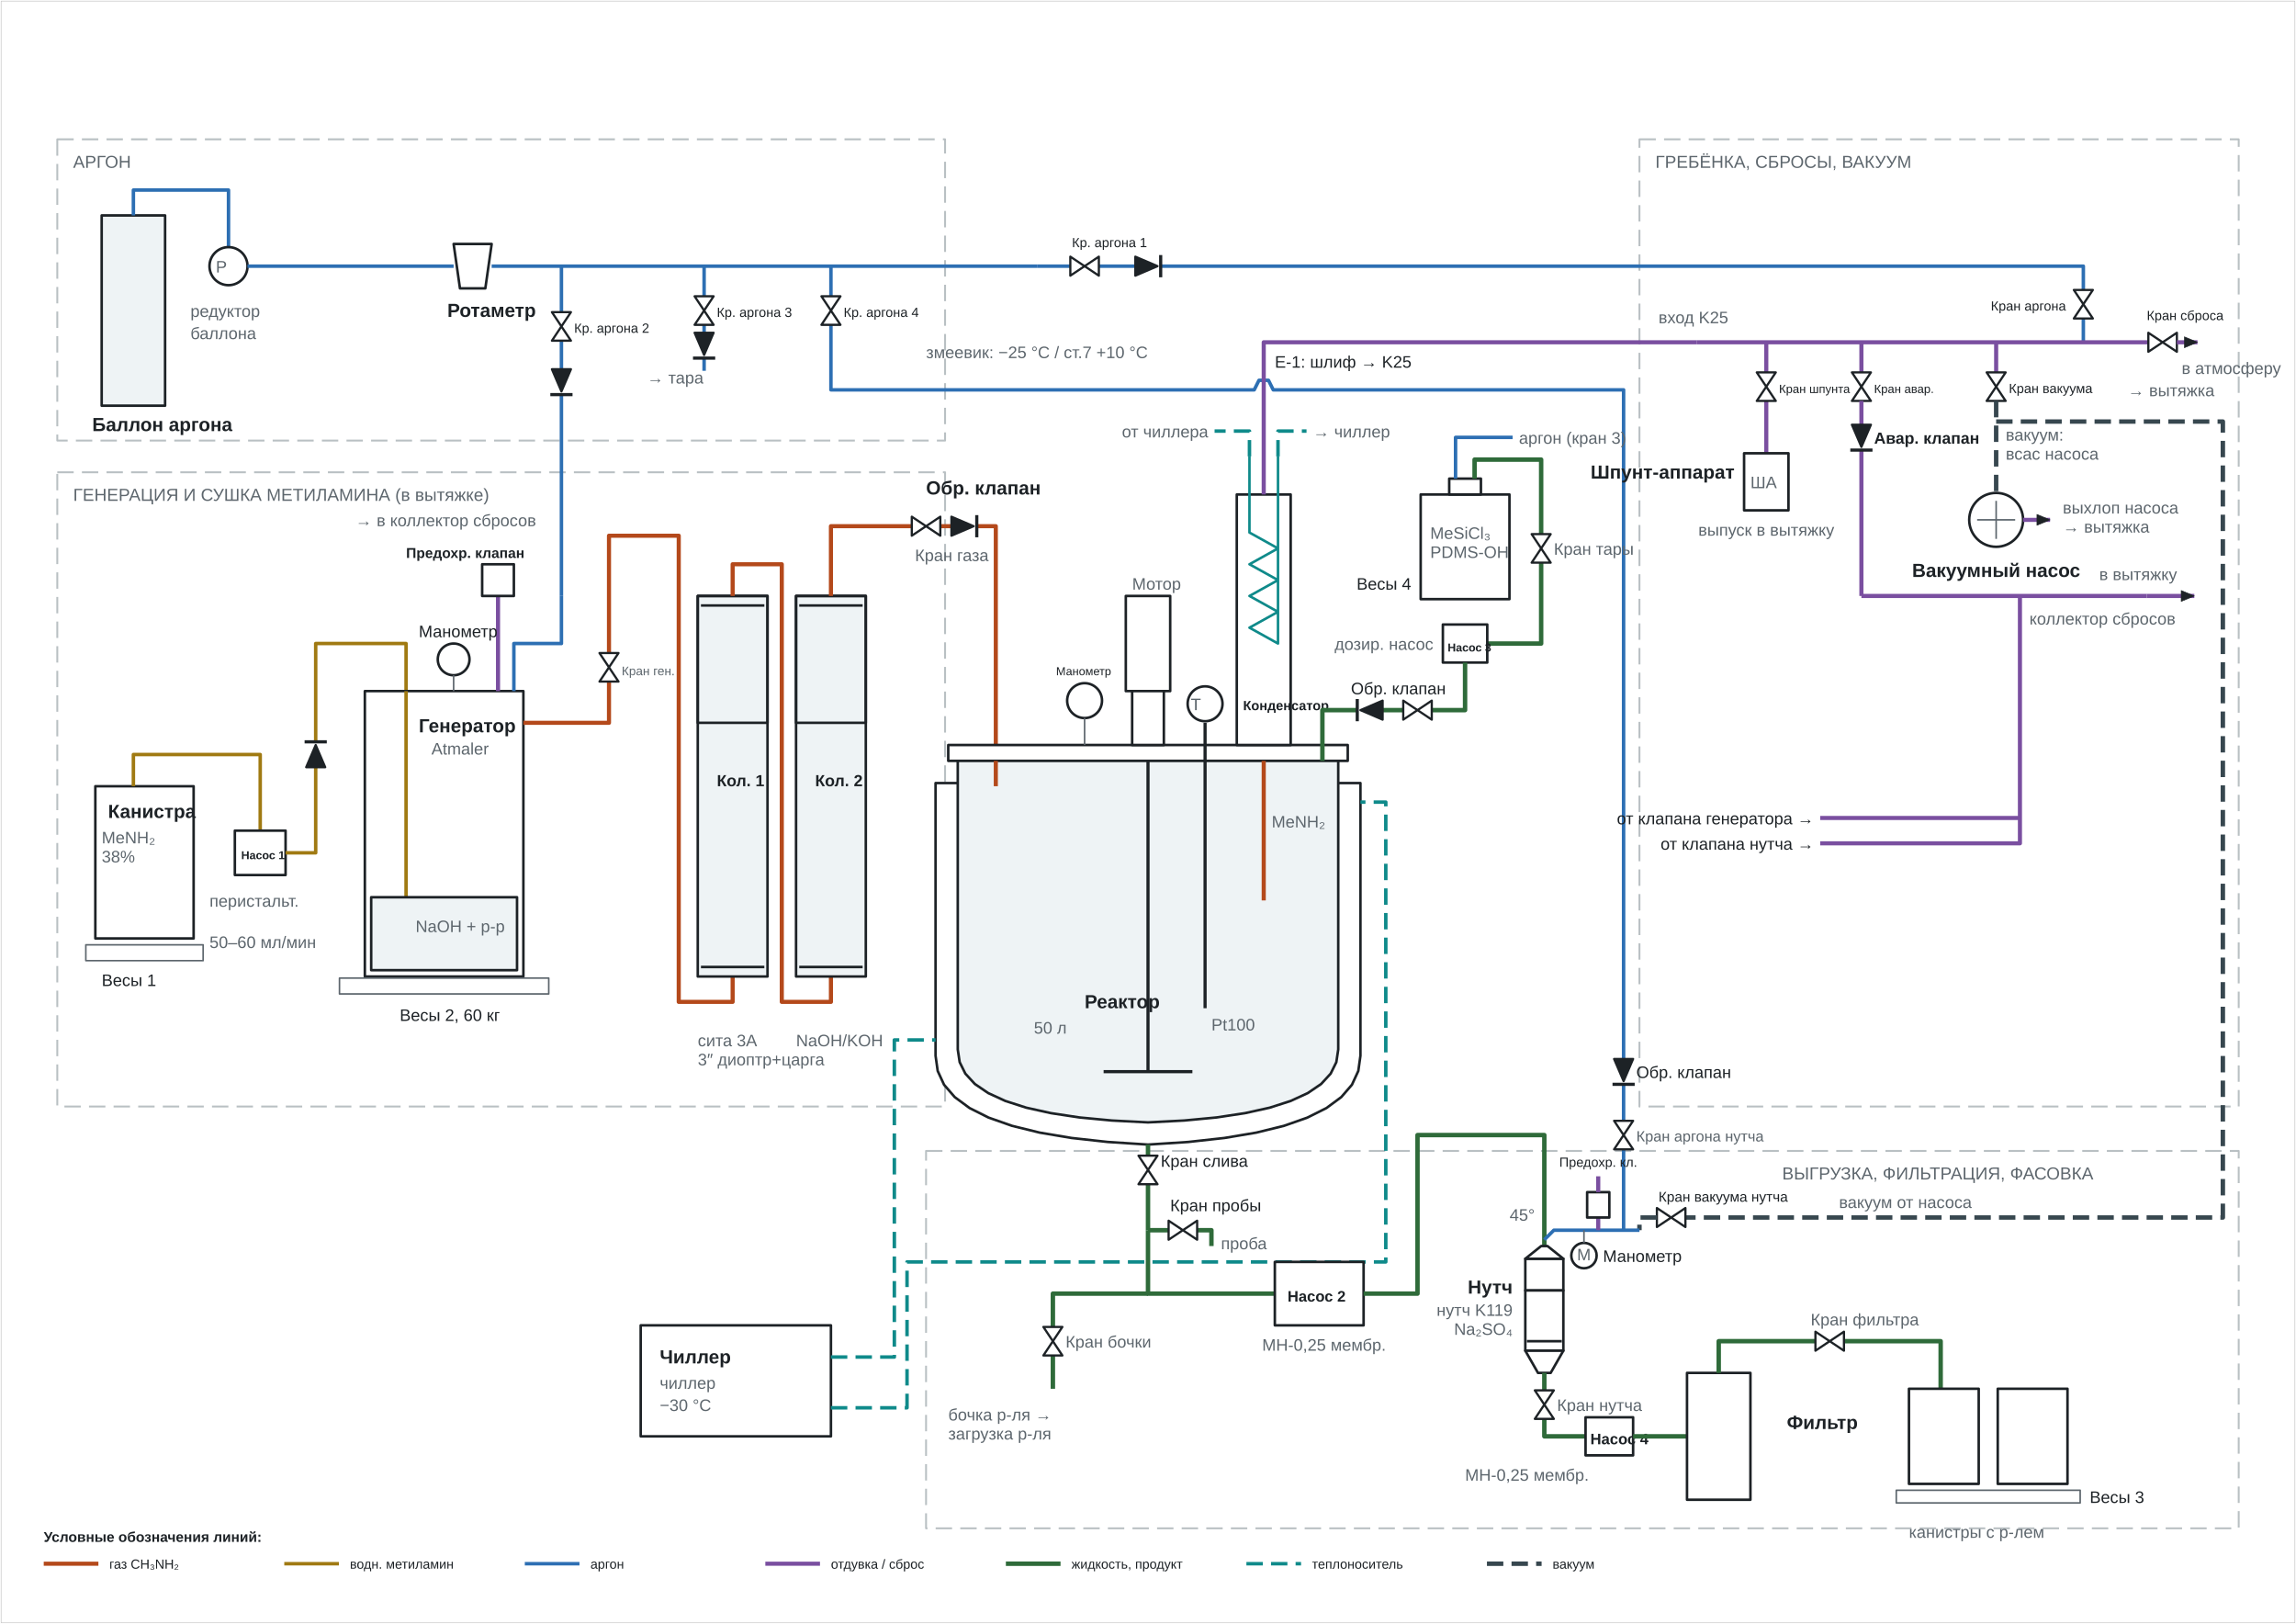
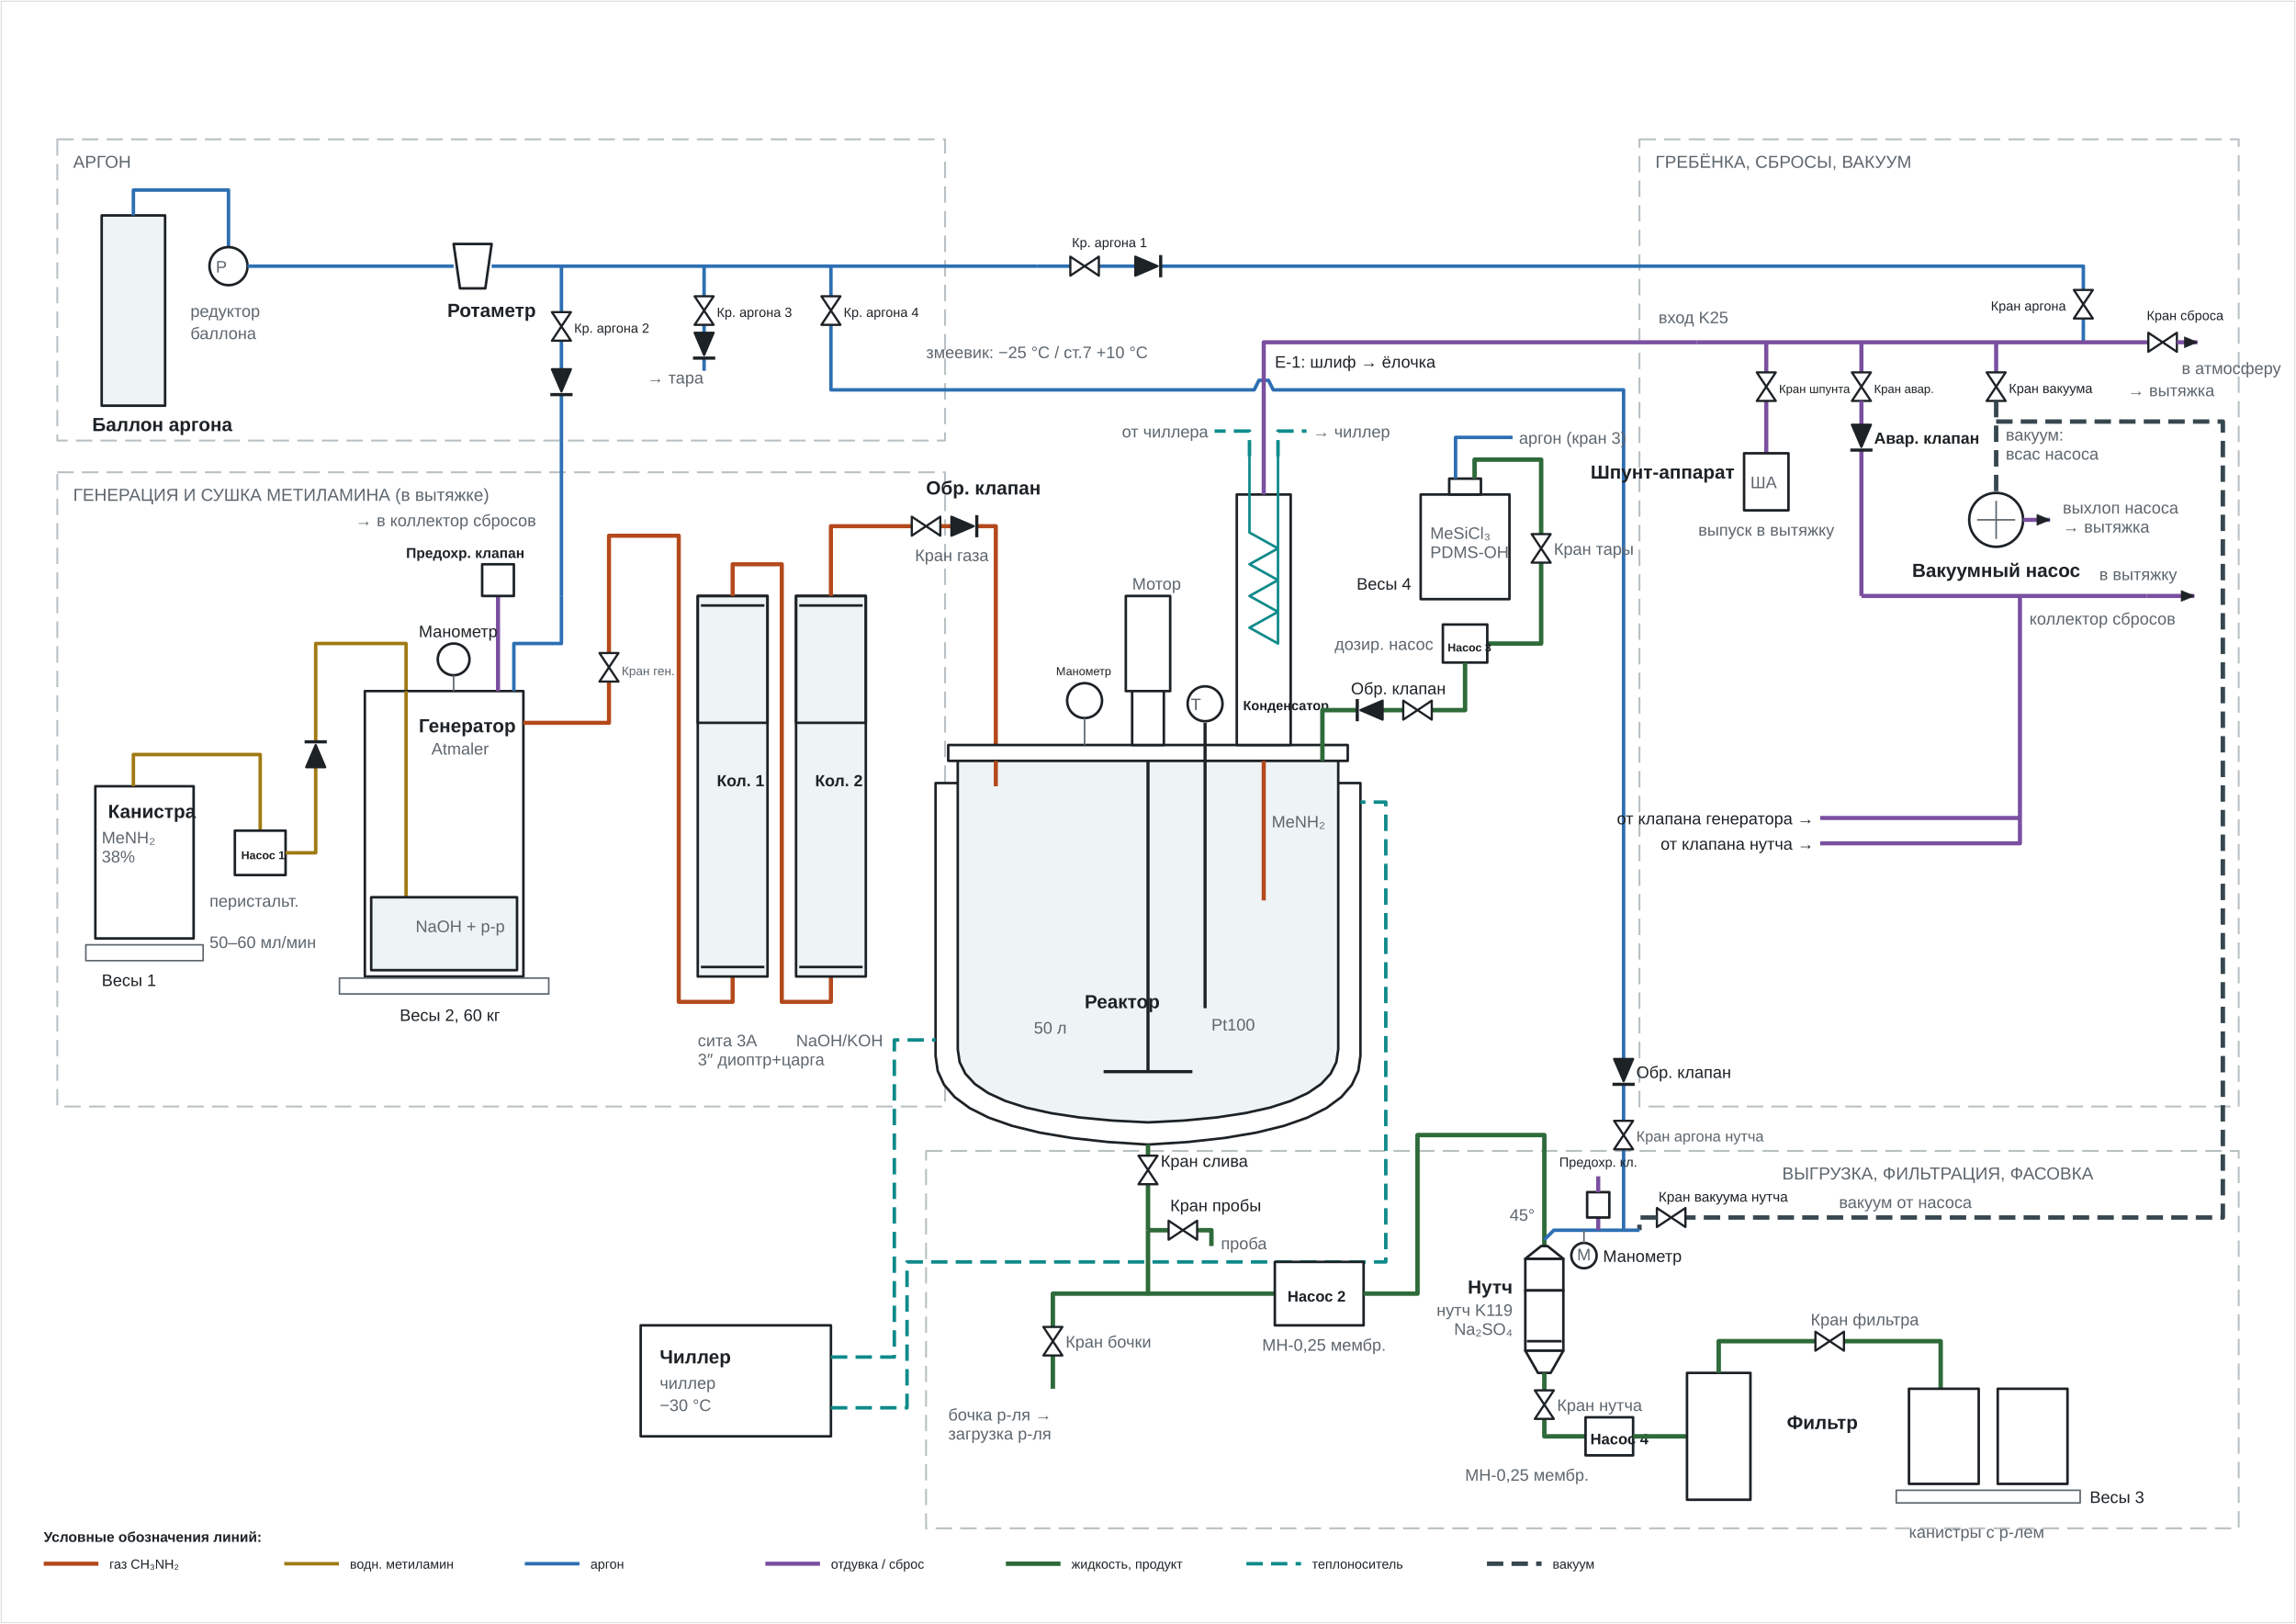
<svg xmlns="http://www.w3.org/2000/svg" viewBox="0 0 420.0 297.0" width="420.0mm" height="297.0mm" font-family="Arial, 'Liberation Sans', sans-serif">
  <rect width="100%" height="100%" fill="#fff" />
  <path d="M0.20,0.20 L419.80,0.20 L419.80,296.80 L0.20,296.80 Z" fill="none" stroke="#bbbbbb" stroke-width="0.1" stroke-linejoin="round" />
  <path d="M10.48,25.48 L172.88,25.48 L172.88,80.58 L10.48,80.58 Z" fill="none" stroke="#b9c0c3" stroke-width="0.348" stroke-dasharray="3 1.5" stroke-linejoin="round" />
  <text x="13.38" y="30.70" font-size="3.19" text-anchor="start" fill="#5d666d">АРГОН</text>
  <path d="M10.48,86.38 L172.88,86.38 L172.88,202.38 L10.48,202.38 Z" fill="none" stroke="#b9c0c3" stroke-width="0.348" stroke-dasharray="3 1.5" stroke-linejoin="round" />
  <text x="13.38" y="91.60" font-size="3.19" text-anchor="start" fill="#5d666d">ГЕНЕРАЦИЯ И СУШКА МЕТИЛАМИНА (в вытяжке)</text>
  <path d="M299.90,25.48 L409.52,25.48 L409.52,202.38 L299.90,202.38 Z" fill="none" stroke="#b9c0c3" stroke-width="0.348" stroke-dasharray="3 1.5" stroke-linejoin="round" />
  <text x="302.80" y="30.70" font-size="3.19" text-anchor="start" fill="#5d666d">ГРЕБЁНКА, СБРОСЫ, ВАКУУМ</text>
  <path d="M169.40,210.50 L409.52,210.50 L409.52,279.52 L169.40,279.52 Z" fill="none" stroke="#b9c0c3" stroke-width="0.348" stroke-dasharray="3 1.5" stroke-linejoin="round" />
  <text x="326.00" y="215.72" font-size="3.19" text-anchor="start" fill="#5d666d">ВЫГРУЗКА, ФИЛЬТРАЦИЯ, ФАСОВКА</text>
  <path d="M18.60,39.40 L30.20,39.40 L30.20,74.20 L18.60,74.20 Z" fill="#eef3f5" stroke="#1d2226" stroke-width="0.464" stroke-linejoin="round" />
  <text x="16.86" y="78.84" font-size="3.48" text-anchor="start" fill="#1d2226" font-weight="bold">Баллон аргона</text>
  <path d="M24.40,39.40 L24.40,34.76 L41.80,34.76 L41.80,45.20" fill="none" stroke="#2d6fb3" stroke-width="0.638" stroke-linejoin="round" />
  <circle cx="41.80" cy="48.68" r="3.48" fill="#ffffff" stroke="#1d2226" stroke-width="0.464" />
  <text x="39.48" y="49.84" font-size="3.045" text-anchor="start" fill="#5d666d">Р</text>
  <text x="34.84" y="57.96" font-size="3.045" text-anchor="start" fill="#5d666d">редуктор</text>
  <text x="34.84" y="62.02" font-size="3.045" text-anchor="start" fill="#5d666d">баллона</text>
  <path d="M45.28,48.68 L82.98,48.68" fill="none" stroke="#2d6fb3" stroke-width="0.638" stroke-linejoin="round" />
  <path d="M82.98,44.62 L89.94,44.62 L88.78,52.74 L84.14,52.74 Z" fill="#ffffff" stroke="#1d2226" stroke-width="0.464" stroke-linejoin="round" />
  <text x="81.82" y="57.96" font-size="3.48" text-anchor="start" fill="#1d2226" font-weight="bold">Ротаметр</text>
  <path d="M89.94,48.68 L169.40,48.68 L189.70,48.68" fill="none" stroke="#2d6fb3" stroke-width="0.638" stroke-linejoin="round" />
  <path d="M102.70,48.68 L102.70,57.09" fill="none" stroke="#2d6fb3" stroke-width="0.638" stroke-linejoin="round" />
  <path d="M102.70,62.31 L102.70,67.53" fill="none" stroke="#2d6fb3" stroke-width="0.638" stroke-linejoin="round" />
  <path d="M102.70,72.17 L102.70,109.00" fill="none" stroke="#2d6fb3" stroke-width="0.638" stroke-linejoin="round" />
  <path d="M100.96,57.09 L104.44,62.31 L100.96,62.31 L104.44,57.09 Z" fill="#ffffff" stroke="#1d2226" stroke-width="0.406" stroke-linejoin="round" />
  <text x="105.02" y="60.86" font-size="2.436" text-anchor="start" fill="#1d2226">Кр. аргона 2</text>
  <path d="M100.96,67.53 L102.70,71.59 L104.44,67.53 Z" fill="#1d2226" stroke="#1d2226" stroke-width="0.406" stroke-linejoin="round" />
  <path d="M100.67,72.17 L104.73,72.17" fill="none" stroke="#1d2226" stroke-width="0.58" stroke-linejoin="round" />
  <path d="M128.80,48.68 L128.80,54.19" fill="none" stroke="#2d6fb3" stroke-width="0.638" stroke-linejoin="round" />
  <path d="M128.80,59.41 L128.80,60.86" fill="none" stroke="#2d6fb3" stroke-width="0.638" stroke-linejoin="round" />
  <path d="M128.80,65.50 L128.80,67.82" fill="none" stroke="#2d6fb3" stroke-width="0.638" stroke-linejoin="round" />
  <path d="M127.06,54.19 L130.54,59.41 L127.06,59.41 L130.54,54.19 Z" fill="#ffffff" stroke="#1d2226" stroke-width="0.406" stroke-linejoin="round" />
  <path d="M127.06,60.86 L128.80,64.92 L130.54,60.86 Z" fill="#1d2226" stroke="#1d2226" stroke-width="0.406" stroke-linejoin="round" />
  <path d="M126.77,65.50 L130.83,65.50" fill="none" stroke="#1d2226" stroke-width="0.58" stroke-linejoin="round" />
  <text x="131.12" y="57.96" font-size="2.436" text-anchor="start" fill="#1d2226">Кр. аргона 3</text>
  <text x="118.36" y="70.14" font-size="3.045" text-anchor="start" fill="#5d666d">→ тара</text>
  <path d="M152.00,48.68 L152.00,54.19" fill="none" stroke="#2d6fb3" stroke-width="0.638" stroke-linejoin="round" />
  <path d="M152.00,59.41 L152.00,71.30 L229.43,71.30 L230.30,69.56 L232.04,69.56 L232.91,71.30 L297.00,71.30 L297.00,193.68" fill="none" stroke="#2d6fb3" stroke-width="0.638" stroke-linejoin="round" />
  <path d="M297.00,198.32 L297.00,204.99" fill="none" stroke="#2d6fb3" stroke-width="0.638" stroke-linejoin="round" />
  <path d="M297.00,210.21 L297.00,225.00" fill="none" stroke="#2d6fb3" stroke-width="0.638" stroke-linejoin="round" />
  <path d="M150.26,54.19 L153.74,59.41 L150.26,59.41 L153.74,54.19 Z" fill="#ffffff" stroke="#1d2226" stroke-width="0.406" stroke-linejoin="round" />
  <text x="154.32" y="57.96" font-size="2.436" text-anchor="start" fill="#1d2226">Кр. аргона 4</text>
  <path d="M295.26,193.68 L297.00,197.74 L298.74,193.68 Z" fill="#1d2226" stroke="#1d2226" stroke-width="0.406" stroke-linejoin="round" />
  <path d="M294.97,198.32 L299.03,198.32" fill="none" stroke="#1d2226" stroke-width="0.58" stroke-linejoin="round" />
  <text x="299.32" y="197.16" font-size="3.045" text-anchor="start" fill="#1d2226">Обр. клапан</text>
  <path d="M295.26,204.99 L298.74,210.21 L295.26,210.21 L298.74,204.99 Z" fill="#ffffff" stroke="#1d2226" stroke-width="0.406" stroke-linejoin="round" />
  <text x="299.32" y="208.76" font-size="2.74" text-anchor="start" fill="#5d666d">Кран аргона нутча</text>
  <path d="M189.70,48.68 L195.79,48.68" fill="none" stroke="#2d6fb3" stroke-width="0.638" stroke-linejoin="round" />
  <path d="M201.01,48.68 L207.68,48.68" fill="none" stroke="#2d6fb3" stroke-width="0.638" stroke-linejoin="round" />
  <path d="M212.32,48.68 L381.10,48.68 L381.10,53.03" fill="none" stroke="#2d6fb3" stroke-width="0.638" stroke-linejoin="round" />
  <path d="M381.10,58.25 L381.10,62.60" fill="none" stroke="#2d6fb3" stroke-width="0.638" stroke-linejoin="round" />
  <path d="M195.79,46.94 L201.01,50.42 L201.01,46.94 L195.79,50.42 Z" fill="#ffffff" stroke="#1d2226" stroke-width="0.406" stroke-linejoin="round" />
  <text x="196.08" y="45.20" font-size="2.436" text-anchor="start" fill="#1d2226">Кр. аргона 1</text>
  <path d="M207.68,46.94 L211.74,48.68 L207.68,50.42 Z" fill="#1d2226" stroke="#1d2226" stroke-width="0.406" stroke-linejoin="round" />
  <path d="M212.32,46.65 L212.32,50.71" fill="none" stroke="#1d2226" stroke-width="0.58" stroke-linejoin="round" />
  <path d="M17.44,143.80 L35.42,143.80 L35.42,171.64 L17.44,171.64 Z" fill="#ffffff" stroke="#1d2226" stroke-width="0.464" stroke-linejoin="round" />
  <text x="19.76" y="149.60" font-size="3.48" text-anchor="start" fill="#1d2226" font-weight="bold">Канистра</text>
  <text x="18.60" y="154.24" font-size="3.045" text-anchor="start" fill="#5d666d">MeNH₂</text>
  <text x="18.60" y="157.72" font-size="3.045" text-anchor="start" fill="#5d666d">38%</text>
  <path d="M15.70,172.80 L37.16,172.80 L37.16,175.70 L15.70,175.70 Z" fill="none" stroke="#5d666d" stroke-width="0.29" stroke-linejoin="round" />
  <text x="18.60" y="180.34" font-size="3.045" text-anchor="start" fill="#1d2226">Весы 1</text>
  <path d="M24.40,143.80 L24.40,138.00 L47.60,138.00 L47.60,151.92" fill="none" stroke="#a07a12" stroke-width="0.638" stroke-linejoin="round" />
  <path d="M42.96,151.92 L52.24,151.92 L52.24,160.04 L42.96,160.04 Z" fill="#ffffff" stroke="#1d2226" stroke-width="0.464" stroke-linejoin="round" />
  <text x="44.12" y="157.14" font-size="2.088" text-anchor="start" fill="#1d2226" font-weight="bold">Насос 1</text>
  <text x="38.32" y="165.84" font-size="3.045" text-anchor="start" fill="#5d666d">перистальт.</text>
  <text x="38.32" y="173.38" font-size="3.045" text-anchor="start" fill="#5d666d">50–60 мл/мин</text>
  <path d="M52.24,155.98 L57.75,155.98 L57.75,140.32" fill="none" stroke="#a07a12" stroke-width="0.638" stroke-linejoin="round" />
  <path d="M57.75,135.68 L57.75,117.70 L74.28,117.70 L74.28,126.40" fill="none" stroke="#a07a12" stroke-width="0.638" stroke-linejoin="round" />
  <path d="M56.01,140.32 L57.75,136.26 L59.49,140.32 Z" fill="#1d2226" stroke="#1d2226" stroke-width="0.406" stroke-linejoin="round" />
  <path d="M55.72,135.68 L59.78,135.68" fill="none" stroke="#1d2226" stroke-width="0.58" stroke-linejoin="round" />
  <path d="M66.74,126.40 L95.74,126.40 L95.74,178.60 L66.74,178.60 Z" fill="#ffffff" stroke="#1d2226" stroke-width="0.464" stroke-linejoin="round" />
  <path d="M74.28,126.40 L74.28,172.80" fill="none" stroke="#a07a12" stroke-width="0.638" stroke-linejoin="round" />
  <path d="M67.90,164.10 L94.58,164.10 L94.58,177.44 L67.90,177.44 Z" fill="#eef3f5" stroke="#1d2226" stroke-width="0.464" stroke-linejoin="round" />
  <text x="76.02" y="170.48" font-size="3.045" text-anchor="start" fill="#5d666d">NaOH + р-р</text>
  <text x="76.60" y="133.94" font-size="3.48" text-anchor="start" fill="#1d2226" font-weight="bold">Генератор</text>
  <text x="78.92" y="138.00" font-size="3.045" text-anchor="start" fill="#5d666d">Atmaler</text>
  <path d="M62.10,178.89 L100.38,178.89 L100.38,181.79 L62.10,181.79 Z" fill="none" stroke="#5d666d" stroke-width="0.29" stroke-linejoin="round" />
  <text x="73.12" y="186.72" font-size="3.045" text-anchor="start" fill="#1d2226">Весы 2, 60 кг</text>
  <path d="M91.10,126.40 L91.10,117.70 L91.10,109.00" fill="none" stroke="#7a4fa0" stroke-width="0.754" stroke-linejoin="round" />
  <path d="M88.20,103.20 L94.00,103.20 L94.00,109.00 L88.20,109.00 Z" fill="#ffffff" stroke="#1d2226" stroke-width="0.464" stroke-linejoin="round" />
  <text x="74.28" y="102.04" font-size="2.61" text-anchor="start" fill="#1d2226" font-weight="bold">Предохр. клапан</text>
  <text x="65.00" y="96.24" font-size="3.045" text-anchor="start" fill="#5d666d">→ в коллектор сбросов</text>
  <circle cx="82.98" cy="120.60" r="2.90" fill="#ffffff" stroke="#1d2226" stroke-width="0.464" />
  <path d="M82.98,123.50 L82.98,126.40" fill="none" stroke="#5d666d" stroke-width="0.29" stroke-linejoin="round" />
  <text x="76.60" y="116.54" font-size="3.045" text-anchor="start" fill="#1d2226">Манометр</text>
  <path d="M102.70,109.00 L102.70,117.70 L94.00,117.70 L94.00,126.40" fill="none" stroke="#2d6fb3" stroke-width="0.638" stroke-linejoin="round" />
  <path d="M95.74,132.20 L111.40,132.20 L111.40,124.66" fill="none" stroke="#b4491b" stroke-width="0.754" stroke-linejoin="round" />
  <path d="M111.40,119.44 L111.40,97.98 L124.16,97.98 L124.16,183.24 L134.02,183.24 L134.02,178.60" fill="none" stroke="#b4491b" stroke-width="0.754" stroke-linejoin="round" />
  <path d="M109.66,119.44 L113.14,124.66 L109.66,124.66 L113.14,119.44 Z" fill="#ffffff" stroke="#1d2226" stroke-width="0.406" stroke-linejoin="round" />
  <text x="113.72" y="123.50" font-size="2.284" text-anchor="start" fill="#5d666d">Кран ген.</text>
  <path d="M127.64,109.00 L140.40,109.00 L140.40,178.60 L127.64,178.60 Z" fill="#eef3f5" stroke="#1d2226" stroke-width="0.464" stroke-linejoin="round" />
  <path d="M127.64,109.00 L140.40,109.00 L140.40,132.20 L127.64,132.20 Z" fill="none" stroke="#1d2226" stroke-width="0.464" stroke-linejoin="round" />
  <path d="M128.22,110.74 L139.82,110.74" fill="none" stroke="#1d2226" stroke-width="0.464" stroke-linejoin="round" />
  <path d="M128.22,176.86 L139.82,176.86" fill="none" stroke="#1d2226" stroke-width="0.464" stroke-linejoin="round" />
  <text x="131.12" y="143.80" font-size="2.958" text-anchor="start" fill="#1d2226" font-weight="bold">Кол. 1</text>
  <text x="127.64" y="191.36" font-size="3.045" text-anchor="start" fill="#5d666d">сита 3А</text>
  <text x="127.64" y="194.84" font-size="3.045" text-anchor="start" fill="#5d666d">3″ диоптр+царга</text>
  <path d="M134.02,109.00 L134.02,103.20 L143.01,103.20 L143.01,183.24 L152.00,183.24 L152.00,178.60" fill="none" stroke="#b4491b" stroke-width="0.754" stroke-linejoin="round" />
  <path d="M145.62,109.00 L158.38,109.00 L158.38,178.60 L145.62,178.60 Z" fill="#eef3f5" stroke="#1d2226" stroke-width="0.464" stroke-linejoin="round" />
  <path d="M145.62,109.00 L158.38,109.00 L158.38,132.20 L145.62,132.20 Z" fill="none" stroke="#1d2226" stroke-width="0.464" stroke-linejoin="round" />
  <path d="M146.20,110.74 L157.80,110.74" fill="none" stroke="#1d2226" stroke-width="0.464" stroke-linejoin="round" />
  <path d="M146.20,176.86 L157.80,176.86" fill="none" stroke="#1d2226" stroke-width="0.464" stroke-linejoin="round" />
  <text x="149.10" y="143.80" font-size="2.958" text-anchor="start" fill="#1d2226" font-weight="bold">Кол. 2</text>
  <text x="145.62" y="191.36" font-size="3.045" text-anchor="start" fill="#5d666d">NaOH/KOH</text>
  <path d="M152.00,109.00 L152.00,96.24 L166.79,96.24" fill="none" stroke="#b4491b" stroke-width="0.754" stroke-linejoin="round" />
  <path d="M172.01,96.24 L174.04,96.24" fill="none" stroke="#b4491b" stroke-width="0.754" stroke-linejoin="round" />
  <path d="M178.68,96.24 L182.16,96.24 L182.16,136.26" fill="none" stroke="#b4491b" stroke-width="0.754" stroke-linejoin="round" />
  <path d="M166.79,94.50 L172.01,97.98 L172.01,94.50 L166.79,97.98 Z" fill="#ffffff" stroke="#1d2226" stroke-width="0.406" stroke-linejoin="round" />
  <text x="167.37" y="102.62" font-size="3.045" text-anchor="start" fill="#5d666d">Кран газа</text>
  <path d="M174.04,94.50 L178.10,96.24 L174.04,97.98 Z" fill="#1d2226" stroke="#1d2226" stroke-width="0.406" stroke-linejoin="round" />
  <path d="M178.68,94.21 L178.68,98.27" fill="none" stroke="#1d2226" stroke-width="0.58" stroke-linejoin="round" />
  <text x="169.40" y="90.44" font-size="3.48" text-anchor="start" fill="#1d2226" font-weight="bold">Обр. клапан</text>
  <path d="M171.14,143.22 L171.14,193.10 L171.53,195.87 L172.69,198.39 L174.64,200.65 L177.36,202.66 L180.85,204.41 L185.13,205.91 L190.18,207.15 L196.01,208.13 L202.62,208.86 L210.00,209.34 L217.38,208.86 L223.99,208.13 L229.82,207.15 L234.87,205.91 L239.14,204.41 L242.64,202.66 L245.36,200.65 L247.31,198.39 L248.47,195.87 L248.86,193.10 L248.86,143.22 Z" fill="#ffffff" stroke="#1d2226" stroke-width="0.464" stroke-linejoin="round" />
  <path d="M175.20,138.00 L175.20,191.94 L175.55,194.27 L176.59,196.37 L178.33,198.26 L180.77,199.92 L183.90,201.36 L187.73,202.59 L192.25,203.59 L197.47,204.38 L203.39,204.94 L210.00,205.28 L216.61,204.94 L222.53,204.38 L227.75,203.59 L232.27,202.59 L236.10,201.36 L239.23,199.92 L241.67,198.26 L243.41,196.37 L244.45,194.27 L244.80,191.94 L244.80,138.00 Z" fill="#eef3f5" stroke="#1d2226" stroke-width="0.464" stroke-linejoin="round" />
  <path d="M173.46,136.26 L246.54,136.26 L246.54,139.16 L173.46,139.16 Z" fill="#ffffff" stroke="#1d2226" stroke-width="0.464" stroke-linejoin="round" />
  <text x="198.40" y="184.40" font-size="3.48" text-anchor="start" fill="#1d2226" font-weight="bold">Реактор</text>
  <text x="189.12" y="189.04" font-size="3.045" text-anchor="start" fill="#5d666d">50 л</text>
  <path d="M182.16,139.16 L182.16,143.80" fill="none" stroke="#b4491b" stroke-width="0.754" stroke-linejoin="round" />
  <path d="M231.17,139.16 L231.17,164.68" fill="none" stroke="#b4491b" stroke-width="0.754" stroke-linejoin="round" />
  <text x="232.62" y="151.34" font-size="3.045" text-anchor="start" fill="#5d666d">MeNH₂</text>
  <circle cx="198.40" cy="128.14" r="3.19" fill="#ffffff" stroke="#1d2226" stroke-width="0.464" />
  <path d="M198.40,131.33 L198.40,136.26" fill="none" stroke="#5d666d" stroke-width="0.29" stroke-linejoin="round" />
  <text x="193.18" y="123.50" font-size="2.131" text-anchor="start" fill="#1d2226">Манометр</text>
  <path d="M205.94,109.00 L214.06,109.00 L214.06,126.40 L205.94,126.40 Z" fill="#ffffff" stroke="#1d2226" stroke-width="0.464" stroke-linejoin="round" />
  <text x="207.10" y="107.84" font-size="3.045" text-anchor="start" fill="#5d666d">Мотор</text>
  <path d="M207.10,126.40 L212.90,126.40 L212.90,136.26 L207.10,136.26 Z" fill="#ffffff" stroke="#1d2226" stroke-width="0.464" stroke-linejoin="round" />
  <path d="M210.00,139.16 L210.00,196.00" fill="none" stroke="#1d2226" stroke-width="0.58" stroke-linejoin="round" />
  <path d="M201.88,196.00 L218.12,196.00" fill="none" stroke="#1d2226" stroke-width="0.58" stroke-linejoin="round" />
  <path d="M220.44,132.20 L220.44,184.40" fill="none" stroke="#1d2226" stroke-width="0.58" stroke-linejoin="round" />
  <circle cx="220.44" cy="128.72" r="3.19" fill="#ffffff" stroke="#1d2226" stroke-width="0.464" />
  <text x="217.83" y="129.88" font-size="3.045" text-anchor="start" fill="#5d666d">Т</text>
  <text x="221.60" y="188.46" font-size="3.045" text-anchor="start" fill="#5d666d">Pt100</text>
  <path d="M226.24,90.44 L236.10,90.44 L236.10,136.26 L226.24,136.26 Z" fill="#ffffff" stroke="#1d2226" stroke-width="0.464" stroke-linejoin="round" />
  <path d="M228.56,83.48 L228.56,97.40 L233.78,100.30 L228.56,103.20 L233.78,106.10 L228.56,109.00 L233.78,111.90 L228.56,114.80 L233.78,117.70 L233.78,83.48" fill="none" stroke="#0f8a8a" stroke-width="0.464" stroke-linejoin="round" />
  <path d="M228.56,83.48 L228.56,78.84 L222.18,78.84" fill="none" stroke="#0f8a8a" stroke-width="0.638" stroke-dasharray="3 1.5" stroke-linejoin="round" />
  <path d="M233.78,83.48 L233.78,78.84 L239.00,78.84" fill="none" stroke="#0f8a8a" stroke-width="0.638" stroke-dasharray="3 1.5" stroke-linejoin="round" />
  <text x="240.16" y="80.00" font-size="3.045" text-anchor="start" fill="#5d666d">→ чиллер</text>
  <text x="221.02" y="80.00" font-size="3.045" text-anchor="end" fill="#5d666d">от чиллера</text>
  <text x="227.40" y="129.88" font-size="2.436" text-anchor="start" fill="#1d2226" font-weight="bold">Конденсатор</text>
  <text x="169.40" y="65.50" font-size="3.045" text-anchor="start" fill="#5d666d">змеевик: −25 °C / ст.7 +10 °C</text>
  <path d="M259.88,90.44 L276.12,90.44 L276.12,109.58 L259.88,109.58 Z" fill="#ffffff" stroke="#1d2226" stroke-width="0.464" stroke-linejoin="round" />
  <path d="M265.10,87.54 L270.90,87.54 L270.90,90.44 L265.10,90.44 Z" fill="#ffffff" stroke="#1d2226" stroke-width="0.464" stroke-linejoin="round" />
  <text x="261.62" y="98.56" font-size="3.045" text-anchor="start" fill="#5d666d">MeSiCl₃</text>
  <text x="261.62" y="102.04" font-size="3.045" text-anchor="start" fill="#5d666d">PDMS-OH</text>
  <text x="258.14" y="107.84" font-size="3.045" text-anchor="end" fill="#1d2226">Весы 4</text>
  <path d="M266.26,87.54 L266.26,80.00 L276.70,80.00" fill="none" stroke="#2d6fb3" stroke-width="0.638" stroke-linejoin="round" />
  <text x="277.86" y="81.16" font-size="3.045" text-anchor="start" fill="#5d666d">аргон (кран 3)</text>
  <path d="M269.74,87.54 L269.74,84.06 L281.92,84.06 L281.92,97.69" fill="none" stroke="#2f6b3a" stroke-width="0.812" stroke-linejoin="round" />
  <path d="M281.92,102.91 L281.92,117.70 L272.06,117.70" fill="none" stroke="#2f6b3a" stroke-width="0.812" stroke-linejoin="round" />
  <path d="M280.18,97.69 L283.66,102.91 L280.18,102.91 L283.66,97.69 Z" fill="#ffffff" stroke="#1d2226" stroke-width="0.406" stroke-linejoin="round" />
  <text x="284.24" y="101.46" font-size="3.045" text-anchor="start" fill="#5d666d">Кран тары</text>
  <path d="M263.94,114.22 L272.06,114.22 L272.06,121.18 L263.94,121.18 Z" fill="#ffffff" stroke="#1d2226" stroke-width="0.464" stroke-linejoin="round" />
  <text x="264.81" y="119.15" font-size="2.088" text-anchor="start" fill="#1d2226" font-weight="bold">Насос 3</text>
  <text x="262.20" y="118.86" font-size="3.045" text-anchor="end" fill="#5d666d">дозир. насос</text>
  <path d="M268.00,121.18 L268.00,129.88 L261.91,129.88" fill="none" stroke="#2f6b3a" stroke-width="0.812" stroke-linejoin="round" />
  <path d="M256.69,129.88 L252.92,129.88" fill="none" stroke="#2f6b3a" stroke-width="0.812" stroke-linejoin="round" />
  <path d="M248.28,129.88 L241.90,129.88 L241.90,139.16" fill="none" stroke="#2f6b3a" stroke-width="0.812" stroke-linejoin="round" />
  <path d="M256.69,128.14 L261.91,131.62 L261.91,128.14 L256.69,131.62 Z" fill="#ffffff" stroke="#1d2226" stroke-width="0.406" stroke-linejoin="round" />
  <path d="M252.92,128.14 L248.86,129.88 L252.92,131.62 Z" fill="#1d2226" stroke="#1d2226" stroke-width="0.406" stroke-linejoin="round" />
  <path d="M248.28,127.85 L248.28,131.91" fill="none" stroke="#1d2226" stroke-width="0.58" stroke-linejoin="round" />
  <text x="247.12" y="126.98" font-size="3.045" text-anchor="start" fill="#1d2226">Обр. клапан</text>
  <path d="M231.17,90.44 L231.17,62.60 L310.34,62.60" fill="none" stroke="#7a4fa0" stroke-width="0.754" stroke-linejoin="round" />
-   <text x="233.20" y="67.24" font-size="3.045" text-anchor="start" fill="#1d2226">E-1: шлиф → K25</text>
+   <text x="233.20" y="67.24" font-size="3.045" text-anchor="start" fill="#1d2226">E-1: шлиф → ёлочка</text>
  <path d="M117.20,242.40 L152.00,242.40 L152.00,262.70 L117.20,262.70 Z" fill="#ffffff" stroke="#1d2226" stroke-width="0.464" stroke-linejoin="round" />
  <text x="120.68" y="249.36" font-size="3.48" text-anchor="start" fill="#1d2226" font-weight="bold">Чиллер</text>
  <text x="120.68" y="254.00" font-size="3.045" text-anchor="start" fill="#5d666d">чиллер</text>
  <text x="120.68" y="258.06" font-size="3.045" text-anchor="start" fill="#5d666d">−30 °C</text>
  <path d="M152.00,248.20 L163.60,248.20 L163.60,190.20 L171.14,190.20" fill="none" stroke="#0f8a8a" stroke-width="0.638" stroke-dasharray="3 1.5" stroke-linejoin="round" />
  <path d="M152.00,257.48 L165.92,257.48 L165.92,230.80 L253.50,230.80 L253.50,146.70 L248.86,146.70" fill="none" stroke="#0f8a8a" stroke-width="0.638" stroke-dasharray="3 1.5" stroke-linejoin="round" />
  <path d="M310.34,62.60 L392.99,62.60" fill="none" stroke="#7a4fa0" stroke-width="0.754" stroke-linejoin="round" />
  <text x="303.38" y="59.12" font-size="3.045" text-anchor="start" fill="#5d666d">вход K25</text>
  <path d="M323.10,62.60 L323.10,68.11" fill="none" stroke="#7a4fa0" stroke-width="0.754" stroke-linejoin="round" />
  <path d="M323.10,73.33 L323.10,82.90" fill="none" stroke="#7a4fa0" stroke-width="0.754" stroke-linejoin="round" />
  <path d="M321.36,68.11 L324.84,73.33 L321.36,73.33 L324.84,68.11 Z" fill="#ffffff" stroke="#1d2226" stroke-width="0.406" stroke-linejoin="round" />
  <text x="325.42" y="71.88" font-size="2.192" text-anchor="start" fill="#1d2226">Кран шпунта</text>
  <path d="M319.04,82.90 L327.16,82.90 L327.16,93.34 L319.04,93.34 Z" fill="#ffffff" stroke="#1d2226" stroke-width="0.464" stroke-linejoin="round" />
  <text x="320.20" y="89.28" font-size="3.045" text-anchor="start" fill="#5d666d">ША</text>
  <text x="317.30" y="87.54" font-size="3.48" text-anchor="end" fill="#1d2226" font-weight="bold">Шпунт-аппарат</text>
  <text x="323.10" y="97.98" font-size="3.045" text-anchor="middle" fill="#5d666d">выпуск в вытяжку</text>
  <path d="M340.50,62.60 L340.50,68.11" fill="none" stroke="#7a4fa0" stroke-width="0.754" stroke-linejoin="round" />
  <path d="M338.76,68.11 L342.24,73.33 L338.76,73.33 L342.24,68.11 Z" fill="#ffffff" stroke="#1d2226" stroke-width="0.406" stroke-linejoin="round" />
  <text x="342.82" y="71.88" font-size="2.192" text-anchor="start" fill="#1d2226">Кран авар.</text>
  <path d="M340.50,73.33 L340.50,77.68" fill="none" stroke="#7a4fa0" stroke-width="0.754" stroke-linejoin="round" />
  <path d="M340.50,82.32 L340.50,109.00" fill="none" stroke="#7a4fa0" stroke-width="0.754" stroke-linejoin="round" />
  <path d="M338.76,77.68 L340.50,81.74 L342.24,77.68 Z" fill="#1d2226" stroke="#1d2226" stroke-width="0.406" stroke-linejoin="round" />
  <path d="M338.47,82.32 L342.53,82.32" fill="none" stroke="#1d2226" stroke-width="0.58" stroke-linejoin="round" />
  <text x="342.82" y="81.16" font-size="2.958" text-anchor="start" fill="#1d2226" font-weight="bold">Авар. клапан</text>
  <path d="M365.15,62.60 L365.15,68.11" fill="none" stroke="#7a4fa0" stroke-width="0.754" stroke-linejoin="round" />
  <path d="M363.41,68.11 L366.89,73.33 L363.41,73.33 L366.89,68.11 Z" fill="#ffffff" stroke="#1d2226" stroke-width="0.406" stroke-linejoin="round" />
  <text x="367.47" y="71.88" font-size="2.436" text-anchor="start" fill="#1d2226">Кран вакуума</text>
  <path d="M365.15,73.33 L365.15,90.15" fill="none" stroke="#37474f" stroke-width="0.812" stroke-dasharray="3 1.5" stroke-linejoin="round" />
  <path d="M365.15,77.10 L406.62,77.10 L406.62,222.68 L308.31,222.68" fill="none" stroke="#37474f" stroke-width="0.812" stroke-dasharray="3 1.5" stroke-linejoin="round" />
  <path d="M303.09,220.94 L308.31,224.42 L308.31,220.94 L303.09,224.42 Z" fill="#ffffff" stroke="#1d2226" stroke-width="0.406" stroke-linejoin="round" />
  <path d="M303.09,222.68 L299.90,222.68 L299.90,225.00" fill="none" stroke="#37474f" stroke-width="0.812" stroke-dasharray="3 1.5" stroke-linejoin="round" />
  <text x="303.38" y="219.78" font-size="2.588" text-anchor="start" fill="#1d2226">Кран вакуума нутча</text>
  <text x="336.40" y="220.94" font-size="3.045" text-anchor="start" fill="#5d666d">вакуум от насоса</text>
  <text x="366.89" y="80.58" font-size="3.045" text-anchor="start" fill="#5d666d">вакуум:</text>
  <text x="366.89" y="84.06" font-size="3.045" text-anchor="start" fill="#5d666d">всас насоса</text>
  <circle cx="365.15" cy="95.08" r="4.93" fill="#ffffff" stroke="#1d2226" stroke-width="0.464" />
  <path d="M361.67,95.08 L368.63,95.08" fill="none" stroke="#5d666d" stroke-width="0.29" stroke-linejoin="round" />
  <path d="M365.15,91.60 L365.15,98.56" fill="none" stroke="#5d666d" stroke-width="0.29" stroke-linejoin="round" />
  <text x="365.15" y="105.52" font-size="3.48" text-anchor="middle" fill="#1d2226" font-weight="bold">Вакуумный насос</text>
  <path d="M370.08,95.08 L375.01,95.08" fill="none" stroke="#7a4fa0" stroke-width="0.754" stroke-linejoin="round" />
  <path d="M375.01,95.08 L372.61,96.08 L372.61,94.08 Z" fill="#1d2226" stroke="#1d2226" stroke-width="0.1" stroke-linejoin="round" />
  <text x="377.33" y="93.92" font-size="3.045" text-anchor="start" fill="#5d666d">выхлоп насоса</text>
  <text x="377.33" y="97.40" font-size="3.045" text-anchor="start" fill="#5d666d">→ вытяжка</text>
  <path d="M379.36,53.03 L382.84,58.25 L379.36,58.25 L382.84,53.03 Z" fill="#ffffff" stroke="#1d2226" stroke-width="0.406" stroke-linejoin="round" />
  <text x="377.92" y="56.80" font-size="2.436" text-anchor="end" fill="#1d2226">Кран аргона</text>
  <path d="M392.99,60.86 L398.21,64.34 L398.21,60.86 L392.99,64.34 Z" fill="#ffffff" stroke="#1d2226" stroke-width="0.406" stroke-linejoin="round" />
  <text x="392.70" y="58.54" font-size="2.436" text-anchor="start" fill="#1d2226">Кран сброса</text>
  <path d="M398.21,62.60 L401.98,62.60" fill="none" stroke="#7a4fa0" stroke-width="0.754" stroke-linejoin="round" />
  <path d="M401.98,62.60 L399.58,63.60 L399.58,61.60 Z" fill="#1d2226" stroke="#1d2226" stroke-width="0.1" stroke-linejoin="round" />
  <text x="399.08" y="68.40" font-size="3.045" text-anchor="start" fill="#5d666d">в атмосферу</text>
  <text x="389.22" y="72.46" font-size="3.045" text-anchor="start" fill="#5d666d">→ вытяжка</text>
  <path d="M340.50,109.00 L392.70,109.00" fill="none" stroke="#7a4fa0" stroke-width="0.754" stroke-linejoin="round" />
  <path d="M392.70,109.00 L401.40,109.00" fill="none" stroke="#7a4fa0" stroke-width="0.754" stroke-linejoin="round" />
  <path d="M401.40,109.00 L399.00,110.00 L399.00,108.00 Z" fill="#1d2226" stroke="#1d2226" stroke-width="0.1" stroke-linejoin="round" />
  <text x="371.24" y="114.22" font-size="3.045" text-anchor="start" fill="#5d666d">коллектор сбросов</text>
  <text x="384.00" y="106.10" font-size="3.045" text-anchor="start" fill="#5d666d">в вытяжку</text>
  <text x="331.80" y="150.76" font-size="3.045" text-anchor="end" fill="#1d2226">от клапана генератора →</text>
  <path d="M332.96,149.60 L369.50,149.60" fill="none" stroke="#7a4fa0" stroke-width="0.754" stroke-linejoin="round" />
  <text x="331.80" y="155.40" font-size="3.045" text-anchor="end" fill="#1d2226">от клапана нутча →</text>
  <path d="M332.96,154.24 L369.50,154.24 L369.50,109.00" fill="none" stroke="#7a4fa0" stroke-width="0.754" stroke-linejoin="round" />
  <path d="M210.00,209.34 L210.00,211.37" fill="none" stroke="#2f6b3a" stroke-width="0.812" stroke-linejoin="round" />
  <path d="M210.00,216.59 L210.00,225.00" fill="none" stroke="#2f6b3a" stroke-width="0.812" stroke-linejoin="round" />
  <path d="M208.26,211.37 L211.74,216.59 L208.26,216.59 L211.74,211.37 Z" fill="#ffffff" stroke="#1d2226" stroke-width="0.406" stroke-linejoin="round" />
  <text x="212.32" y="213.40" font-size="3.045" text-anchor="start" fill="#1d2226">Кран слива</text>
  <path d="M210.00,225.00 L210.00,236.60 L233.20,236.60" fill="none" stroke="#2f6b3a" stroke-width="0.812" stroke-linejoin="round" />
  <path d="M210.00,225.00 L213.77,225.00" fill="none" stroke="#2f6b3a" stroke-width="0.812" stroke-linejoin="round" />
  <path d="M218.99,225.00 L221.60,225.00 L221.60,227.90" fill="none" stroke="#2f6b3a" stroke-width="0.812" stroke-linejoin="round" />
  <path d="M213.77,223.26 L218.99,226.74 L218.99,223.26 L213.77,226.74 Z" fill="#ffffff" stroke="#1d2226" stroke-width="0.406" stroke-linejoin="round" />
  <text x="214.06" y="221.52" font-size="3.045" text-anchor="start" fill="#1d2226">Кран пробы</text>
  <text x="223.34" y="228.48" font-size="3.045" text-anchor="start" fill="#5d666d">проба</text>
  <path d="M210.00,236.60 L192.60,236.60 L192.60,242.69" fill="none" stroke="#2f6b3a" stroke-width="0.812" stroke-linejoin="round" />
  <path d="M192.60,247.91 L192.60,254.00" fill="none" stroke="#2f6b3a" stroke-width="0.812" stroke-linejoin="round" />
  <path d="M190.86,242.69 L194.34,247.91 L190.86,247.91 L194.34,242.69 Z" fill="#ffffff" stroke="#1d2226" stroke-width="0.406" stroke-linejoin="round" />
  <text x="194.92" y="246.46" font-size="3.045" text-anchor="start" fill="#5d666d">Кран бочки</text>
  <text x="173.46" y="259.80" font-size="3.045" text-anchor="start" fill="#5d666d">бочка р-ля →</text>
  <text x="173.46" y="263.28" font-size="3.045" text-anchor="start" fill="#5d666d">загрузка р-ля</text>
  <path d="M233.20,230.80 L249.44,230.80 L249.44,242.40 L233.20,242.40 Z" fill="#ffffff" stroke="#1d2226" stroke-width="0.464" stroke-linejoin="round" />
  <text x="235.52" y="238.05" font-size="2.784" text-anchor="start" fill="#1d2226" font-weight="bold">Насос 2</text>
  <text x="230.88" y="247.04" font-size="3.045" text-anchor="start" fill="#5d666d">МН-0,25 мембр.</text>
  <path d="M249.44,236.60 L259.30,236.60 L259.30,207.60 L282.50,207.60 L282.50,227.90" fill="none" stroke="#2f6b3a" stroke-width="0.812" stroke-linejoin="round" />
  <path d="M281.92,227.90 L283.08,227.90 L285.98,230.22 L279.02,230.22 Z" fill="#ffffff" stroke="#1d2226" stroke-width="0.464" stroke-linejoin="round" />
  <path d="M279.02,230.22 L285.98,230.22 L285.98,236.02 L279.02,236.02 Z" fill="none" stroke="#1d2226" stroke-width="0.464" stroke-linejoin="round" />
  <path d="M279.02,236.02 L285.98,236.02 L285.98,247.04 L279.02,247.04 Z" fill="#ffffff" stroke="#1d2226" stroke-width="0.464" stroke-linejoin="round" />
  <path d="M279.31,245.30 L285.69,245.30" fill="none" stroke="#1d2226" stroke-width="0.464" stroke-linejoin="round" />
  <path d="M279.02,247.04 L285.98,247.04 L283.66,251.10 L281.34,251.10 Z" fill="#ffffff" stroke="#1d2226" stroke-width="0.464" stroke-linejoin="round" />
  <text x="276.70" y="236.60" font-size="3.48" text-anchor="end" fill="#1d2226" font-weight="bold">Нутч</text>
  <text x="276.70" y="240.66" font-size="3.045" text-anchor="end" fill="#5d666d">нутч K119</text>
  <text x="276.70" y="244.14" font-size="3.045" text-anchor="end" fill="#5d666d">Na₂SO₄</text>
  <path d="M282.50,226.74 L284.24,225.00 L299.90,225.00" fill="none" stroke="#2d6fb3" stroke-width="0.638" stroke-linejoin="round" />
  <text x="280.76" y="223.26" font-size="3.045" text-anchor="end" fill="#5d666d">45°</text>
  <circle cx="289.75" cy="229.64" r="2.32" fill="#ffffff" stroke="#1d2226" stroke-width="0.464" />
  <text x="289.75" y="230.51" font-size="3.045" text-anchor="middle" fill="#5d666d">М</text>
  <path d="M289.75,225.00 L289.75,227.32" fill="none" stroke="#5d666d" stroke-width="0.29" stroke-linejoin="round" />
  <text x="293.23" y="230.80" font-size="3.045" text-anchor="start" fill="#1d2226">Манометр</text>
  <path d="M292.36,225.00 L292.36,222.68" fill="none" stroke="#7a4fa0" stroke-width="0.754" stroke-linejoin="round" />
  <path d="M290.33,218.04 L294.39,218.04 L294.39,222.68 L290.33,222.68 Z" fill="#ffffff" stroke="#1d2226" stroke-width="0.464" stroke-linejoin="round" />
  <path d="M292.36,218.04 L292.36,215.14" fill="none" stroke="#7a4fa0" stroke-width="0.754" stroke-linejoin="round" />
  <text x="292.36" y="213.40" font-size="2.436" text-anchor="middle" fill="#1d2226">Предохр. кл.</text>
  <path d="M282.50,251.10 L282.50,254.29" fill="none" stroke="#2f6b3a" stroke-width="0.812" stroke-linejoin="round" />
  <path d="M282.50,259.51 L282.50,262.70 L290.04,262.70" fill="none" stroke="#2f6b3a" stroke-width="0.812" stroke-linejoin="round" />
  <path d="M290.04,259.22 L298.74,259.22 L298.74,266.18 L290.04,266.18 Z" fill="#ffffff" stroke="#1d2226" stroke-width="0.464" stroke-linejoin="round" />
  <text x="290.91" y="264.15" font-size="2.784" text-anchor="start" fill="#1d2226" font-weight="bold">Насос 4</text>
  <text x="268.00" y="270.82" font-size="3.045" text-anchor="start" fill="#5d666d">МН-0,25 мембр.</text>
  <path d="M298.74,262.70 L308.60,262.70" fill="none" stroke="#2f6b3a" stroke-width="0.812" stroke-linejoin="round" />
  <path d="M280.76,254.29 L284.24,259.51 L280.76,259.51 L284.24,254.29 Z" fill="#ffffff" stroke="#1d2226" stroke-width="0.406" stroke-linejoin="round" />
  <text x="284.82" y="258.06" font-size="3.045" text-anchor="start" fill="#5d666d">Кран нутча</text>
  <path d="M308.60,251.10 L320.20,251.10 L320.20,274.30 L308.60,274.30 Z" fill="#ffffff" stroke="#1d2226" stroke-width="0.464" stroke-linejoin="round" />
  <text x="326.86" y="261.36" font-size="3.48" text-anchor="start" fill="#1d2226" font-weight="bold">Фильтр</text>
  <path d="M314.40,251.10 L314.40,245.30 L332.09,245.30" fill="none" stroke="#2f6b3a" stroke-width="0.812" stroke-linejoin="round" />
  <path d="M337.31,245.30 L355.00,245.30 L355.00,254.00" fill="none" stroke="#2f6b3a" stroke-width="0.812" stroke-linejoin="round" />
  <path d="M332.09,243.56 L337.31,247.04 L337.31,243.56 L332.09,247.04 Z" fill="#ffffff" stroke="#1d2226" stroke-width="0.406" stroke-linejoin="round" />
  <text x="331.22" y="242.40" font-size="3.045" text-anchor="start" fill="#5d666d">Кран фильтра</text>
  <path d="M349.20,254.00 L361.96,254.00 L361.96,271.40 L349.20,271.40 Z" fill="#ffffff" stroke="#1d2226" stroke-width="0.464" stroke-linejoin="round" />
  <path d="M365.44,254.00 L378.20,254.00 L378.20,271.40 L365.44,271.40 Z" fill="#ffffff" stroke="#1d2226" stroke-width="0.464" stroke-linejoin="round" />
  <path d="M346.88,272.56 L380.52,272.56 L380.52,274.88 L346.88,274.88 Z" fill="none" stroke="#5d666d" stroke-width="0.29" stroke-linejoin="round" />
  <text x="382.26" y="274.88" font-size="3.045" text-anchor="start" fill="#1d2226">Весы 3</text>
  <text x="349.20" y="281.26" font-size="3.045" text-anchor="start" fill="#5d666d">канистры с р-лем</text>
  <text x="8.00" y="282.00" font-size="2.6" text-anchor="start" fill="#1d2226" font-weight="bold">Условные обозначения линий:</text>
  <path d="M8.00,286.00 L18.00,286.00" fill="none" stroke="#b4491b" stroke-width="0.754" stroke-linejoin="round" />
  <text x="20.00" y="286.90" font-size="2.4" text-anchor="start" fill="#1d2226">газ CH₃NH₂</text>
  <path d="M52.00,286.00 L62.00,286.00" fill="none" stroke="#a07a12" stroke-width="0.638" stroke-linejoin="round" />
  <text x="64.00" y="286.90" font-size="2.4" text-anchor="start" fill="#1d2226">водн. метиламин</text>
  <path d="M96.00,286.00 L106.00,286.00" fill="none" stroke="#2d6fb3" stroke-width="0.638" stroke-linejoin="round" />
  <text x="108.00" y="286.90" font-size="2.4" text-anchor="start" fill="#1d2226">аргон</text>
  <path d="M140.00,286.00 L150.00,286.00" fill="none" stroke="#7a4fa0" stroke-width="0.754" stroke-linejoin="round" />
  <text x="152.00" y="286.90" font-size="2.4" text-anchor="start" fill="#1d2226">отдувка / сброс</text>
  <path d="M184.00,286.00 L194.00,286.00" fill="none" stroke="#2f6b3a" stroke-width="0.812" stroke-linejoin="round" />
  <text x="196.00" y="286.90" font-size="2.4" text-anchor="start" fill="#1d2226">жидкость, продукт</text>
  <path d="M228.00,286.00 L238.00,286.00" fill="none" stroke="#0f8a8a" stroke-width="0.638" stroke-dasharray="3 1.5" stroke-linejoin="round" />
  <text x="240.00" y="286.90" font-size="2.4" text-anchor="start" fill="#1d2226">теплоноситель</text>
  <path d="M272.00,286.00 L282.00,286.00" fill="none" stroke="#37474f" stroke-width="0.812" stroke-dasharray="3 1.5" stroke-linejoin="round" />
  <text x="284.00" y="286.90" font-size="2.4" text-anchor="start" fill="#1d2226">вакуум</text>
</svg>
